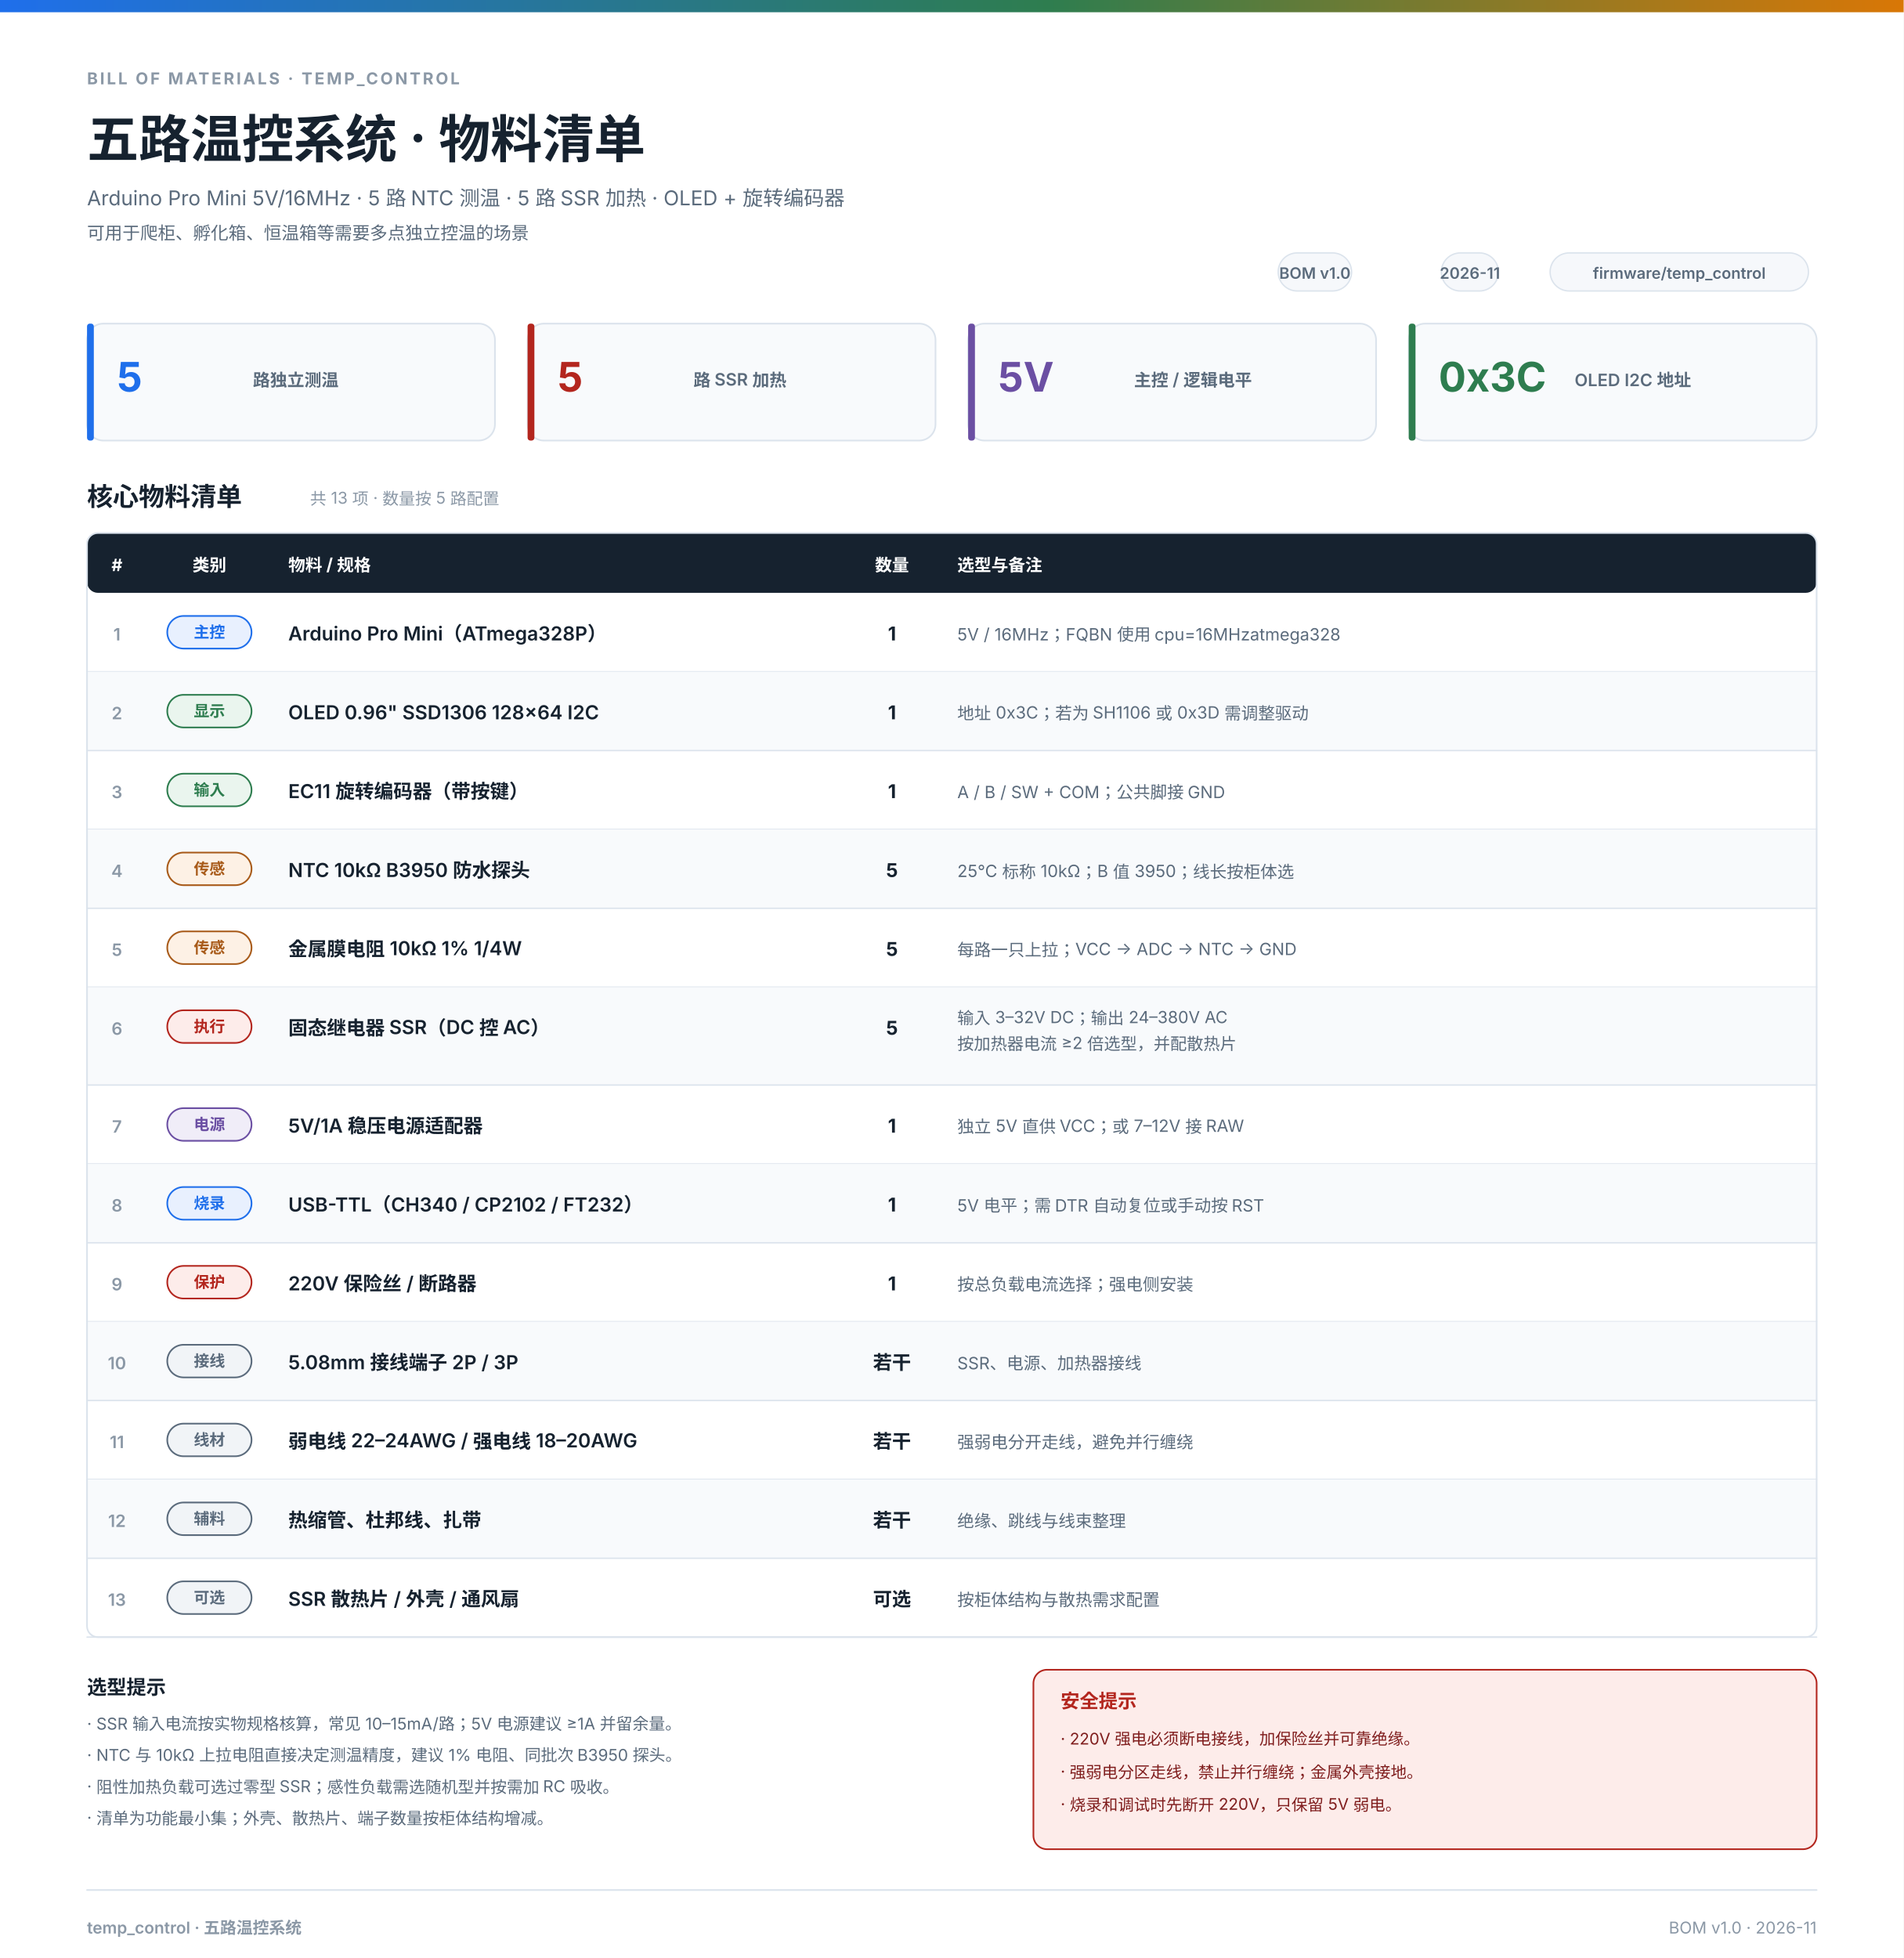
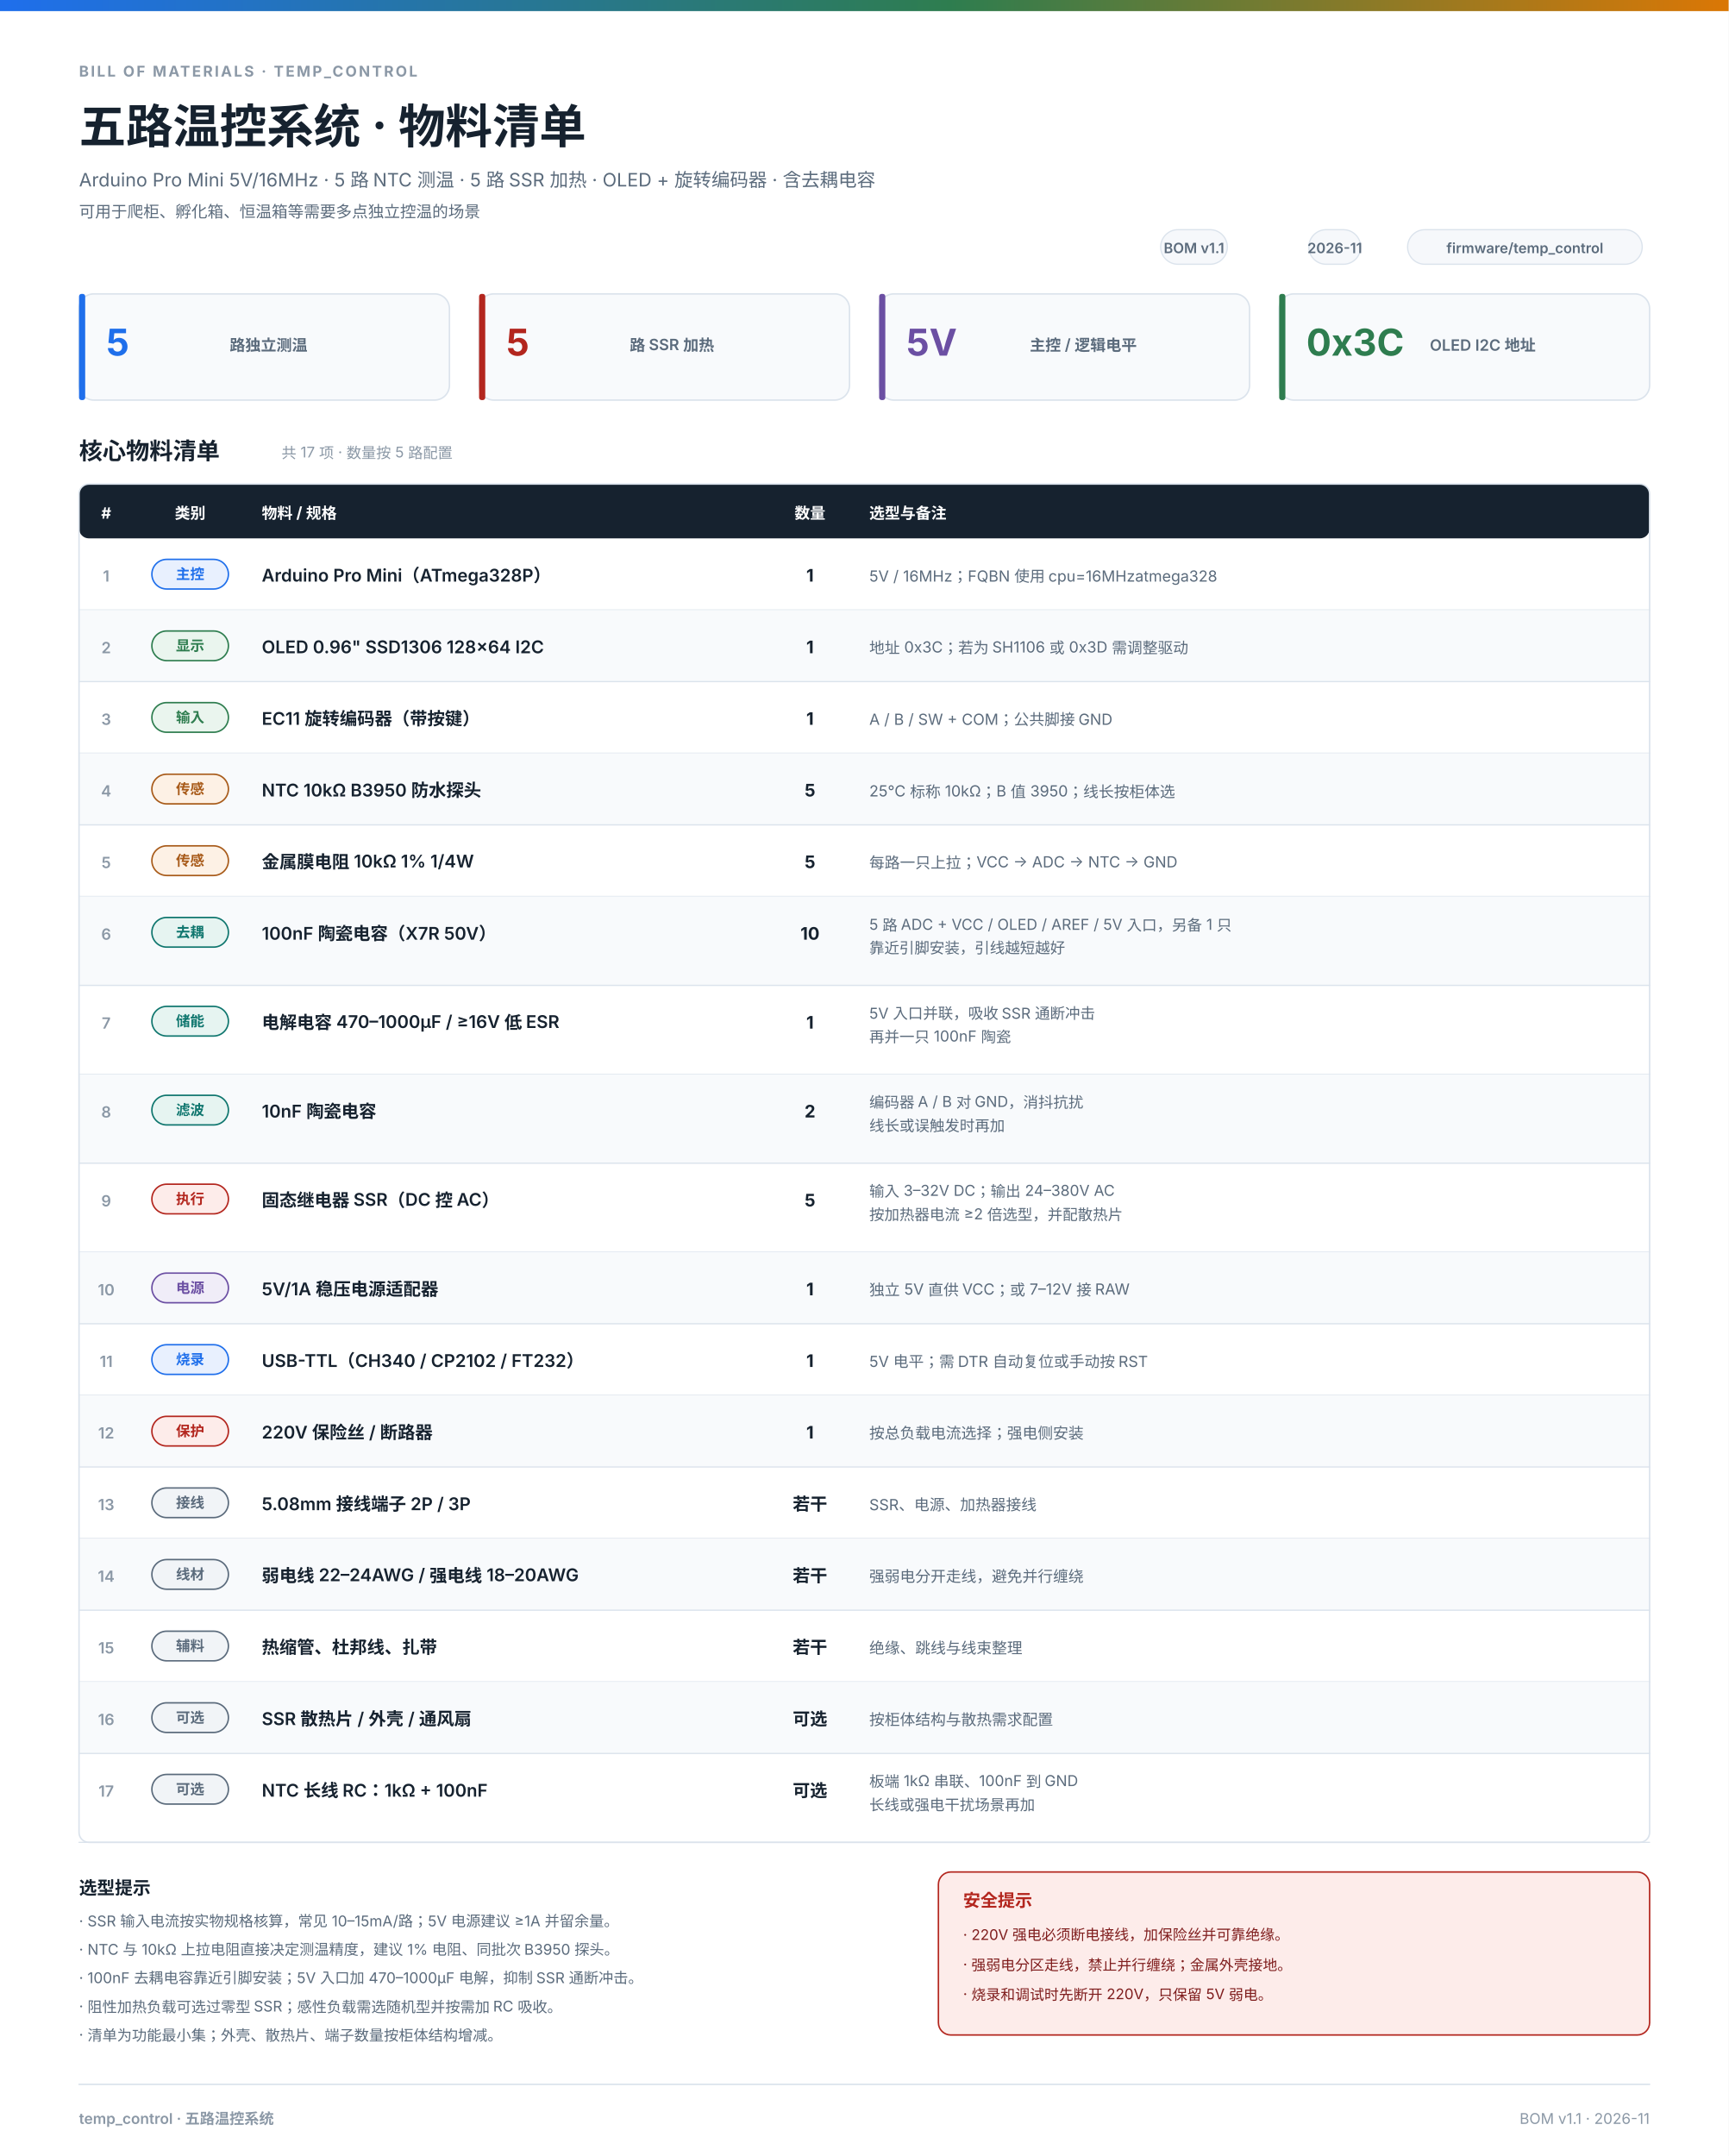
- <svg xmlns="http://www.w3.org/2000/svg" width="1400" height="1440" viewBox="0 0 1400 1440" font-family="system-ui, -apple-system, 'Segoe UI', 'Microsoft YaHei', 'PingFang SC', sans-serif">
+ <svg xmlns="http://www.w3.org/2000/svg" width="1400" height="1746" viewBox="0 0 1400 1746" font-family="system-ui, -apple-system, 'Segoe UI', 'Microsoft YaHei', 'PingFang SC', sans-serif">
  <defs>
    <linearGradient id="bar" x1="0" y1="0" x2="1" y2="0">
      <stop offset="0" stop-color="#1f6feb" />
      <stop offset="0.55" stop-color="#2e7d4f" />
      <stop offset="1" stop-color="#d97706" />
    </linearGradient>
  </defs>
-   <rect x="0" y="0" width="1400" height="1440" rx="0" fill="#ffffff" stroke="none" stroke-width="2" />
+   <rect x="0" y="0" width="1400" height="1746" rx="0" fill="#ffffff" stroke="none" stroke-width="2" />
  <rect x="0" y="0" width="1400" height="9" rx="0" fill="url(#bar)" stroke="none" stroke-width="2" />
  <text x="64" y="62" font-size="12" fill="#8b98a6" text-anchor="start" font-weight="700" opacity="1" letter-spacing="1.6">BILL OF MATERIALS · TEMP_CONTROL</text>
  <text x="64" y="116" font-size="38" fill="#16222f" text-anchor="start" font-weight="700" opacity="1">五路温控系统 · 物料清单</text>
-   <text x="64" y="151" font-size="15" fill="#5b6b7c" text-anchor="start" font-weight="400" opacity="1">Arduino Pro Mini 5V/16MHz · 5 路 NTC 测温 · 5 路 SSR 加热 · OLED + 旋转编码器</text>
+   <text x="64" y="151" font-size="15" fill="#5b6b7c" text-anchor="start" font-weight="400" opacity="1">Arduino Pro Mini 5V/16MHz · 5 路 NTC 测温 · 5 路 SSR 加热 · OLED + 旋转编码器 · 含去耦电容</text>
  <text x="64" y="176" font-size="13" fill="#5b6b7c" text-anchor="start" font-weight="400" opacity="1">可用于爬柜、孵化箱、恒温箱等需要多点独立控温的场景</text>
  <rect x="940" y="186" width="54" height="28" rx="14" fill="#f6f8fb" stroke="#dbe3ec" stroke-width="1" />
-   <text x="967.0" y="205" font-size="11.5" fill="#5b6b7c" text-anchor="middle" font-weight="600" opacity="1">BOM v1.0</text>
+   <text x="967.0" y="205" font-size="11.5" fill="#5b6b7c" text-anchor="middle" font-weight="600" opacity="1">BOM v1.1</text>
  <rect x="1060" y="186" width="42" height="28" rx="14" fill="#f6f8fb" stroke="#dbe3ec" stroke-width="1" />
  <text x="1081.0" y="205" font-size="11.5" fill="#5b6b7c" text-anchor="middle" font-weight="600" opacity="1">2026-11</text>
  <rect x="1140" y="186" width="190" height="28" rx="14" fill="#f6f8fb" stroke="#dbe3ec" stroke-width="1" />
  <text x="1235.0" y="205" font-size="11.5" fill="#5b6b7c" text-anchor="middle" font-weight="600" opacity="1">firmware/temp_control</text>
  <rect x="64" y="238" width="300" height="86" rx="12" fill="#f8fafc" stroke="#dbe3ec" stroke-width="1.2" />
  <rect x="64" y="238" width="5" height="86" rx="2" fill="#1f6feb" stroke="none" stroke-width="2" />
  <text x="86" y="288" font-size="30" fill="#1f6feb" text-anchor="start" font-weight="700" opacity="1">5</text>
  <text x="186" y="284" font-size="12.6" fill="#5b6b7c" text-anchor="start" font-weight="600" opacity="1">路独立测温</text>
  <rect x="388" y="238" width="300" height="86" rx="12" fill="#f8fafc" stroke="#dbe3ec" stroke-width="1.2" />
  <rect x="388" y="238" width="5" height="86" rx="2" fill="#b3261e" stroke="none" stroke-width="2" />
  <text x="410" y="288" font-size="30" fill="#b3261e" text-anchor="start" font-weight="700" opacity="1">5</text>
  <text x="510" y="284" font-size="12.6" fill="#5b6b7c" text-anchor="start" font-weight="600" opacity="1">路 SSR 加热</text>
  <rect x="712" y="238" width="300" height="86" rx="12" fill="#f8fafc" stroke="#dbe3ec" stroke-width="1.2" />
  <rect x="712" y="238" width="5" height="86" rx="2" fill="#6b4fa3" stroke="none" stroke-width="2" />
  <text x="734" y="288" font-size="30" fill="#6b4fa3" text-anchor="start" font-weight="700" opacity="1">5V</text>
  <text x="834" y="284" font-size="12.6" fill="#5b6b7c" text-anchor="start" font-weight="600" opacity="1">主控 / 逻辑电平</text>
  <rect x="1036" y="238" width="300" height="86" rx="12" fill="#f8fafc" stroke="#dbe3ec" stroke-width="1.2" />
  <rect x="1036" y="238" width="5" height="86" rx="2" fill="#2e7d4f" stroke="none" stroke-width="2" />
  <text x="1058" y="288" font-size="30" fill="#2e7d4f" text-anchor="start" font-weight="700" opacity="1">0x3C</text>
  <text x="1158" y="284" font-size="12.6" fill="#5b6b7c" text-anchor="start" font-weight="600" opacity="1">OLED I2C 地址</text>
  <text x="64" y="372" font-size="19" fill="#16222f" text-anchor="start" font-weight="700" opacity="1">核心物料清单</text>
-   <text x="228" y="371" font-size="12" fill="#8b98a6" text-anchor="start" font-weight="400" opacity="1">共 13 项 · 数量按 5 路配置</text>
+   <text x="228" y="371" font-size="12" fill="#8b98a6" text-anchor="start" font-weight="400" opacity="1">共 17 项 · 数量按 5 路配置</text>
  <rect x="64" y="392" width="1272" height="44" rx="8" fill="#16222f" stroke="none" stroke-width="2" />
  <text x="86" y="420" font-size="12.5" fill="#ffffff" text-anchor="middle" font-weight="700" opacity="1">#</text>
  <text x="154" y="420" font-size="12.5" fill="#ffffff" text-anchor="middle" font-weight="700" opacity="1">类别</text>
  <text x="212" y="420" font-size="12.5" fill="#ffffff" text-anchor="start" font-weight="700" opacity="1">物料 / 规格</text>
  <text x="656" y="420" font-size="12.5" fill="#ffffff" text-anchor="middle" font-weight="700" opacity="1">数量</text>
  <text x="704" y="420" font-size="12.5" fill="#ffffff" text-anchor="start" font-weight="700" opacity="1">选型与备注</text>
  <path d="M64 494 L1336 494" fill="none" stroke="#dbe3ec" stroke-width="1" stroke-linecap="round" />
  <text x="86" y="471" font-size="12.5" fill="#8b98a6" text-anchor="middle" font-weight="600" opacity="1">1</text>
  <rect x="123" y="453" width="62" height="24" rx="12" fill="#e8f0fe" stroke="#1f6feb" stroke-width="1.2" />
  <text x="154.0" y="469" font-size="11.5" fill="#1f6feb" text-anchor="middle" font-weight="700" opacity="1">主控</text>
  <text x="212" y="471" font-size="14.2" fill="#16222f" text-anchor="start" font-weight="600" opacity="1">Arduino Pro Mini（ATmega328P）</text>
  <text x="656" y="471" font-size="14" fill="#16222f" text-anchor="middle" font-weight="700" opacity="1">1</text>
  <text x="704" y="471" font-size="12.4" fill="#5b6b7c" text-anchor="start" font-weight="400" opacity="1">5V / 16MHz；FQBN 使用 cpu=16MHzatmega328</text>
  <rect x="64" y="494" width="1272" height="58" rx="0" fill="#f8fafc" stroke="none" stroke-width="2" />
  <path d="M64 552 L1336 552" fill="none" stroke="#dbe3ec" stroke-width="1" stroke-linecap="round" />
  <text x="86" y="529" font-size="12.5" fill="#8b98a6" text-anchor="middle" font-weight="600" opacity="1">2</text>
  <rect x="123" y="511" width="62" height="24" rx="12" fill="#eaf5ee" stroke="#2e7d4f" stroke-width="1.2" />
  <text x="154.0" y="527" font-size="11.5" fill="#2e7d4f" text-anchor="middle" font-weight="700" opacity="1">显示</text>
  <text x="212" y="529" font-size="14.2" fill="#16222f" text-anchor="start" font-weight="600" opacity="1">OLED 0.96" SSD1306 128×64 I2C</text>
  <text x="656" y="529" font-size="14" fill="#16222f" text-anchor="middle" font-weight="700" opacity="1">1</text>
  <text x="704" y="529" font-size="12.4" fill="#5b6b7c" text-anchor="start" font-weight="400" opacity="1">地址 0x3C；若为 SH1106 或 0x3D 需调整驱动</text>
  <path d="M64 610 L1336 610" fill="none" stroke="#dbe3ec" stroke-width="1" stroke-linecap="round" />
  <text x="86" y="587" font-size="12.5" fill="#8b98a6" text-anchor="middle" font-weight="600" opacity="1">3</text>
  <rect x="123" y="569" width="62" height="24" rx="12" fill="#eaf5ee" stroke="#2e7d4f" stroke-width="1.2" />
  <text x="154.0" y="585" font-size="11.5" fill="#2e7d4f" text-anchor="middle" font-weight="700" opacity="1">输入</text>
  <text x="212" y="587" font-size="14.2" fill="#16222f" text-anchor="start" font-weight="600" opacity="1">EC11 旋转编码器（带按键）</text>
  <text x="656" y="587" font-size="14" fill="#16222f" text-anchor="middle" font-weight="700" opacity="1">1</text>
  <text x="704" y="587" font-size="12.4" fill="#5b6b7c" text-anchor="start" font-weight="400" opacity="1">A / B / SW + COM；公共脚接 GND</text>
  <rect x="64" y="610" width="1272" height="58" rx="0" fill="#f8fafc" stroke="none" stroke-width="2" />
  <path d="M64 668 L1336 668" fill="none" stroke="#dbe3ec" stroke-width="1" stroke-linecap="round" />
  <text x="86" y="645" font-size="12.5" fill="#8b98a6" text-anchor="middle" font-weight="600" opacity="1">4</text>
  <rect x="123" y="627" width="62" height="24" rx="12" fill="#fdf1e5" stroke="#a85b1a" stroke-width="1.2" />
  <text x="154.0" y="643" font-size="11.5" fill="#a85b1a" text-anchor="middle" font-weight="700" opacity="1">传感</text>
  <text x="212" y="645" font-size="14.2" fill="#16222f" text-anchor="start" font-weight="600" opacity="1">NTC 10kΩ B3950 防水探头</text>
  <text x="656" y="645" font-size="14" fill="#16222f" text-anchor="middle" font-weight="700" opacity="1">5</text>
  <text x="704" y="645" font-size="12.4" fill="#5b6b7c" text-anchor="start" font-weight="400" opacity="1">25℃ 标称 10kΩ；B 值 3950；线长按柜体选</text>
  <path d="M64 726 L1336 726" fill="none" stroke="#dbe3ec" stroke-width="1" stroke-linecap="round" />
  <text x="86" y="703" font-size="12.5" fill="#8b98a6" text-anchor="middle" font-weight="600" opacity="1">5</text>
  <rect x="123" y="685" width="62" height="24" rx="12" fill="#fdf1e5" stroke="#a85b1a" stroke-width="1.2" />
  <text x="154.0" y="701" font-size="11.5" fill="#a85b1a" text-anchor="middle" font-weight="700" opacity="1">传感</text>
  <text x="212" y="703" font-size="14.2" fill="#16222f" text-anchor="start" font-weight="600" opacity="1">金属膜电阻 10kΩ 1% 1/4W</text>
  <text x="656" y="703" font-size="14" fill="#16222f" text-anchor="middle" font-weight="700" opacity="1">5</text>
  <text x="704" y="703" font-size="12.4" fill="#5b6b7c" text-anchor="start" font-weight="400" opacity="1">每路一只上拉；VCC → ADC → NTC → GND</text>
  <rect x="64" y="726" width="1272" height="72" rx="0" fill="#f8fafc" stroke="none" stroke-width="2" />
  <path d="M64 798 L1336 798" fill="none" stroke="#dbe3ec" stroke-width="1" stroke-linecap="round" />
  <text x="86" y="761" font-size="12.5" fill="#8b98a6" text-anchor="middle" font-weight="600" opacity="1">6</text>
-   <rect x="123" y="743" width="62" height="24" rx="12" fill="#fdecea" stroke="#b3261e" stroke-width="1.2" />
-   <text x="154.0" y="759" font-size="11.5" fill="#b3261e" text-anchor="middle" font-weight="700" opacity="1">执行</text>
-   <text x="212" y="761" font-size="14.2" fill="#16222f" text-anchor="start" font-weight="600" opacity="1">固态继电器 SSR（DC 控 AC）</text>
-   <text x="656" y="761" font-size="14" fill="#16222f" text-anchor="middle" font-weight="700" opacity="1">5</text>
-   <text x="704" y="753" font-size="12.2" fill="#5b6b7c" text-anchor="start" font-weight="400" opacity="1">输入 3–32V DC；输出 24–380V AC</text>
-   <text x="704" y="772" font-size="12.2" fill="#5b6b7c" text-anchor="start" font-weight="400" opacity="1">按加热器电流 ≥2 倍选型，并配散热片</text>
-   <path d="M64 856 L1336 856" fill="none" stroke="#dbe3ec" stroke-width="1" stroke-linecap="round" />
+   <rect x="123" y="743" width="62" height="24" rx="12" fill="#e6f4f1" stroke="#0f766e" stroke-width="1.2" />
+   <text x="154.0" y="759" font-size="11.5" fill="#0f766e" text-anchor="middle" font-weight="700" opacity="1">去耦</text>
+   <text x="212" y="761" font-size="14.2" fill="#16222f" text-anchor="start" font-weight="600" opacity="1">100nF 陶瓷电容（X7R 50V）</text>
+   <text x="656" y="761" font-size="14" fill="#16222f" text-anchor="middle" font-weight="700" opacity="1">10</text>
+   <text x="704" y="753" font-size="12.2" fill="#5b6b7c" text-anchor="start" font-weight="400" opacity="1">5 路 ADC + VCC / OLED / AREF / 5V 入口，另备 1 只</text>
+   <text x="704" y="772" font-size="12.2" fill="#5b6b7c" text-anchor="start" font-weight="400" opacity="1">靠近引脚安装，引线越短越好</text>
+   <path d="M64 870 L1336 870" fill="none" stroke="#dbe3ec" stroke-width="1" stroke-linecap="round" />
  <text x="86" y="833" font-size="12.5" fill="#8b98a6" text-anchor="middle" font-weight="600" opacity="1">7</text>
-   <rect x="123" y="815" width="62" height="24" rx="12" fill="#f0edf8" stroke="#6b4fa3" stroke-width="1.2" />
-   <text x="154.0" y="831" font-size="11.5" fill="#6b4fa3" text-anchor="middle" font-weight="700" opacity="1">电源</text>
-   <text x="212" y="833" font-size="14.2" fill="#16222f" text-anchor="start" font-weight="600" opacity="1">5V/1A 稳压电源适配器</text>
+   <rect x="123" y="815" width="62" height="24" rx="12" fill="#e6f4f1" stroke="#0f766e" stroke-width="1.2" />
+   <text x="154.0" y="831" font-size="11.5" fill="#0f766e" text-anchor="middle" font-weight="700" opacity="1">储能</text>
+   <text x="212" y="833" font-size="14.2" fill="#16222f" text-anchor="start" font-weight="600" opacity="1">电解电容 470–1000µF / ≥16V 低 ESR</text>
  <text x="656" y="833" font-size="14" fill="#16222f" text-anchor="middle" font-weight="700" opacity="1">1</text>
-   <text x="704" y="833" font-size="12.4" fill="#5b6b7c" text-anchor="start" font-weight="400" opacity="1">独立 5V 直供 VCC；或 7–12V 接 RAW</text>
-   <rect x="64" y="856" width="1272" height="58" rx="0" fill="#f8fafc" stroke="none" stroke-width="2" />
-   <path d="M64 914 L1336 914" fill="none" stroke="#dbe3ec" stroke-width="1" stroke-linecap="round" />
-   <text x="86" y="891" font-size="12.5" fill="#8b98a6" text-anchor="middle" font-weight="600" opacity="1">8</text>
-   <rect x="123" y="873" width="62" height="24" rx="12" fill="#e8f0fe" stroke="#1f6feb" stroke-width="1.2" />
-   <text x="154.0" y="889" font-size="11.5" fill="#1f6feb" text-anchor="middle" font-weight="700" opacity="1">烧录</text>
-   <text x="212" y="891" font-size="14.2" fill="#16222f" text-anchor="start" font-weight="600" opacity="1">USB-TTL（CH340 / CP2102 / FT232）</text>
-   <text x="656" y="891" font-size="14" fill="#16222f" text-anchor="middle" font-weight="700" opacity="1">1</text>
-   <text x="704" y="891" font-size="12.4" fill="#5b6b7c" text-anchor="start" font-weight="400" opacity="1">5V 电平；需 DTR 自动复位或手动按 RST</text>
-   <path d="M64 972 L1336 972" fill="none" stroke="#dbe3ec" stroke-width="1" stroke-linecap="round" />
-   <text x="86" y="949" font-size="12.5" fill="#8b98a6" text-anchor="middle" font-weight="600" opacity="1">9</text>
-   <rect x="123" y="931" width="62" height="24" rx="12" fill="#fdecea" stroke="#b3261e" stroke-width="1.2" />
-   <text x="154.0" y="947" font-size="11.5" fill="#b3261e" text-anchor="middle" font-weight="700" opacity="1">保护</text>
-   <text x="212" y="949" font-size="14.2" fill="#16222f" text-anchor="start" font-weight="600" opacity="1">220V 保险丝 / 断路器</text>
-   <text x="656" y="949" font-size="14" fill="#16222f" text-anchor="middle" font-weight="700" opacity="1">1</text>
-   <text x="704" y="949" font-size="12.4" fill="#5b6b7c" text-anchor="start" font-weight="400" opacity="1">按总负载电流选择；强电侧安装</text>
-   <rect x="64" y="972" width="1272" height="58" rx="0" fill="#f8fafc" stroke="none" stroke-width="2" />
-   <path d="M64 1030 L1336 1030" fill="none" stroke="#dbe3ec" stroke-width="1" stroke-linecap="round" />
-   <text x="86" y="1007" font-size="12.5" fill="#8b98a6" text-anchor="middle" font-weight="600" opacity="1">10</text>
-   <rect x="123" y="989" width="62" height="24" rx="12" fill="#f1f4f7" stroke="#5b6b7c" stroke-width="1.2" />
-   <text x="154.0" y="1005" font-size="11.5" fill="#5b6b7c" text-anchor="middle" font-weight="700" opacity="1">接线</text>
-   <text x="212" y="1007" font-size="14.2" fill="#16222f" text-anchor="start" font-weight="600" opacity="1">5.08mm 接线端子 2P / 3P</text>
-   <text x="656" y="1007" font-size="14" fill="#16222f" text-anchor="middle" font-weight="700" opacity="1">若干</text>
-   <text x="704" y="1007" font-size="12.4" fill="#5b6b7c" text-anchor="start" font-weight="400" opacity="1">SSR、电源、加热器接线</text>
-   <path d="M64 1088 L1336 1088" fill="none" stroke="#dbe3ec" stroke-width="1" stroke-linecap="round" />
-   <text x="86" y="1065" font-size="12.5" fill="#8b98a6" text-anchor="middle" font-weight="600" opacity="1">11</text>
-   <rect x="123" y="1047" width="62" height="24" rx="12" fill="#f1f4f7" stroke="#5b6b7c" stroke-width="1.2" />
-   <text x="154.0" y="1063" font-size="11.5" fill="#5b6b7c" text-anchor="middle" font-weight="700" opacity="1">线材</text>
-   <text x="212" y="1065" font-size="14.2" fill="#16222f" text-anchor="start" font-weight="600" opacity="1">弱电线 22–24AWG / 强电线 18–20AWG</text>
-   <text x="656" y="1065" font-size="14" fill="#16222f" text-anchor="middle" font-weight="700" opacity="1">若干</text>
-   <text x="704" y="1065" font-size="12.4" fill="#5b6b7c" text-anchor="start" font-weight="400" opacity="1">强弱电分开走线，避免并行缠绕</text>
-   <rect x="64" y="1088" width="1272" height="58" rx="0" fill="#f8fafc" stroke="none" stroke-width="2" />
-   <path d="M64 1146 L1336 1146" fill="none" stroke="#dbe3ec" stroke-width="1" stroke-linecap="round" />
-   <text x="86" y="1123" font-size="12.5" fill="#8b98a6" text-anchor="middle" font-weight="600" opacity="1">12</text>
-   <rect x="123" y="1105" width="62" height="24" rx="12" fill="#f1f4f7" stroke="#5b6b7c" stroke-width="1.2" />
-   <text x="154.0" y="1121" font-size="11.5" fill="#5b6b7c" text-anchor="middle" font-weight="700" opacity="1">辅料</text>
-   <text x="212" y="1123" font-size="14.2" fill="#16222f" text-anchor="start" font-weight="600" opacity="1">热缩管、杜邦线、扎带</text>
-   <text x="656" y="1123" font-size="14" fill="#16222f" text-anchor="middle" font-weight="700" opacity="1">若干</text>
-   <text x="704" y="1123" font-size="12.4" fill="#5b6b7c" text-anchor="start" font-weight="400" opacity="1">绝缘、跳线与线束整理</text>
-   <path d="M64 1204 L1336 1204" fill="none" stroke="#dbe3ec" stroke-width="1" stroke-linecap="round" />
-   <text x="86" y="1181" font-size="12.5" fill="#8b98a6" text-anchor="middle" font-weight="600" opacity="1">13</text>
-   <rect x="123" y="1163" width="62" height="24" rx="12" fill="#f1f4f7" stroke="#5b6b7c" stroke-width="1.2" />
-   <text x="154.0" y="1179" font-size="11.5" fill="#5b6b7c" text-anchor="middle" font-weight="700" opacity="1">可选</text>
-   <text x="212" y="1181" font-size="14.2" fill="#16222f" text-anchor="start" font-weight="600" opacity="1">SSR 散热片 / 外壳 / 通风扇</text>
-   <text x="656" y="1181" font-size="14" fill="#16222f" text-anchor="middle" font-weight="700" opacity="1">可选</text>
-   <text x="704" y="1181" font-size="12.4" fill="#5b6b7c" text-anchor="start" font-weight="400" opacity="1">按柜体结构与散热需求配置</text>
-   <rect x="64" y="392" width="1272" height="812" rx="8" fill="none" stroke="#dbe3ec" stroke-width="1.2" />
-   <text x="64" y="1246" font-size="14.5" fill="#16222f" text-anchor="start" font-weight="700" opacity="1">选型提示</text>
-   <text x="64" y="1272" font-size="12" fill="#5b6b7c" text-anchor="start" font-weight="400" opacity="1">· SSR 输入电流按实物规格核算，常见 10–15mA/路；5V 电源建议 ≥1A 并留余量。</text>
-   <text x="64" y="1295" font-size="12" fill="#5b6b7c" text-anchor="start" font-weight="400" opacity="1">· NTC 与 10kΩ 上拉电阻直接决定测温精度，建议 1% 电阻、同批次 B3950 探头。</text>
-   <text x="64" y="1318" font-size="12" fill="#5b6b7c" text-anchor="start" font-weight="400" opacity="1">· 阻性加热负载可选过零型 SSR；感性负载需选随机型并按需加 RC 吸收。</text>
-   <text x="64" y="1341" font-size="12" fill="#5b6b7c" text-anchor="start" font-weight="400" opacity="1">· 清单为功能最小集；外壳、散热片、端子数量按柜体结构增减。</text>
-   <rect x="760" y="1228" width="576" height="132" rx="10" fill="#fdecea" stroke="#b3261e" stroke-width="1.2" />
-   <text x="780" y="1256" font-size="14" fill="#b3261e" text-anchor="start" font-weight="700" opacity="1">安全提示</text>
-   <text x="780" y="1283" font-size="11.8" fill="#7f1d1d" text-anchor="start" font-weight="400" opacity="1">· 220V 强电必须断电接线，加保险丝并可靠绝缘。</text>
-   <text x="780" y="1307" font-size="11.8" fill="#7f1d1d" text-anchor="start" font-weight="400" opacity="1">· 强弱电分区走线，禁止并行缠绕；金属外壳接地。</text>
-   <text x="780" y="1331" font-size="11.8" fill="#7f1d1d" text-anchor="start" font-weight="400" opacity="1">· 烧录和调试时先断开 220V，只保留 5V 弱电。</text>
-   <path d="M64 1390 L1336 1390" fill="none" stroke="#dbe3ec" stroke-width="1.2" stroke-linecap="round" />
-   <text x="64" y="1422" font-size="12" fill="#8b98a6" text-anchor="start" font-weight="600" opacity="1">temp_control · 五路温控系统</text>
-   <text x="1336" y="1422" font-size="12" fill="#8b98a6" text-anchor="end" font-weight="400" opacity="1">BOM v1.0 · 2026-11</text>
+   <text x="704" y="825" font-size="12.2" fill="#5b6b7c" text-anchor="start" font-weight="400" opacity="1">5V 入口并联，吸收 SSR 通断冲击</text>
+   <text x="704" y="844" font-size="12.2" fill="#5b6b7c" text-anchor="start" font-weight="400" opacity="1">再并一只 100nF 陶瓷</text>
+   <rect x="64" y="870" width="1272" height="72" rx="0" fill="#f8fafc" stroke="none" stroke-width="2" />
+   <path d="M64 942 L1336 942" fill="none" stroke="#dbe3ec" stroke-width="1" stroke-linecap="round" />
+   <text x="86" y="905" font-size="12.5" fill="#8b98a6" text-anchor="middle" font-weight="600" opacity="1">8</text>
+   <rect x="123" y="887" width="62" height="24" rx="12" fill="#e6f4f1" stroke="#0f766e" stroke-width="1.2" />
+   <text x="154.0" y="903" font-size="11.5" fill="#0f766e" text-anchor="middle" font-weight="700" opacity="1">滤波</text>
+   <text x="212" y="905" font-size="14.2" fill="#16222f" text-anchor="start" font-weight="600" opacity="1">10nF 陶瓷电容</text>
+   <text x="656" y="905" font-size="14" fill="#16222f" text-anchor="middle" font-weight="700" opacity="1">2</text>
+   <text x="704" y="897" font-size="12.2" fill="#5b6b7c" text-anchor="start" font-weight="400" opacity="1">编码器 A / B 对 GND，消抖抗扰</text>
+   <text x="704" y="916" font-size="12.2" fill="#5b6b7c" text-anchor="start" font-weight="400" opacity="1">线长或误触发时再加</text>
+   <path d="M64 1014 L1336 1014" fill="none" stroke="#dbe3ec" stroke-width="1" stroke-linecap="round" />
+   <text x="86" y="977" font-size="12.5" fill="#8b98a6" text-anchor="middle" font-weight="600" opacity="1">9</text>
+   <rect x="123" y="959" width="62" height="24" rx="12" fill="#fdecea" stroke="#b3261e" stroke-width="1.2" />
+   <text x="154.0" y="975" font-size="11.5" fill="#b3261e" text-anchor="middle" font-weight="700" opacity="1">执行</text>
+   <text x="212" y="977" font-size="14.2" fill="#16222f" text-anchor="start" font-weight="600" opacity="1">固态继电器 SSR（DC 控 AC）</text>
+   <text x="656" y="977" font-size="14" fill="#16222f" text-anchor="middle" font-weight="700" opacity="1">5</text>
+   <text x="704" y="969" font-size="12.2" fill="#5b6b7c" text-anchor="start" font-weight="400" opacity="1">输入 3–32V DC；输出 24–380V AC</text>
+   <text x="704" y="988" font-size="12.2" fill="#5b6b7c" text-anchor="start" font-weight="400" opacity="1">按加热器电流 ≥2 倍选型，并配散热片</text>
+   <rect x="64" y="1014" width="1272" height="58" rx="0" fill="#f8fafc" stroke="none" stroke-width="2" />
+   <path d="M64 1072 L1336 1072" fill="none" stroke="#dbe3ec" stroke-width="1" stroke-linecap="round" />
+   <text x="86" y="1049" font-size="12.5" fill="#8b98a6" text-anchor="middle" font-weight="600" opacity="1">10</text>
+   <rect x="123" y="1031" width="62" height="24" rx="12" fill="#f0edf8" stroke="#6b4fa3" stroke-width="1.2" />
+   <text x="154.0" y="1047" font-size="11.5" fill="#6b4fa3" text-anchor="middle" font-weight="700" opacity="1">电源</text>
+   <text x="212" y="1049" font-size="14.2" fill="#16222f" text-anchor="start" font-weight="600" opacity="1">5V/1A 稳压电源适配器</text>
+   <text x="656" y="1049" font-size="14" fill="#16222f" text-anchor="middle" font-weight="700" opacity="1">1</text>
+   <text x="704" y="1049" font-size="12.4" fill="#5b6b7c" text-anchor="start" font-weight="400" opacity="1">独立 5V 直供 VCC；或 7–12V 接 RAW</text>
+   <path d="M64 1130 L1336 1130" fill="none" stroke="#dbe3ec" stroke-width="1" stroke-linecap="round" />
+   <text x="86" y="1107" font-size="12.5" fill="#8b98a6" text-anchor="middle" font-weight="600" opacity="1">11</text>
+   <rect x="123" y="1089" width="62" height="24" rx="12" fill="#e8f0fe" stroke="#1f6feb" stroke-width="1.2" />
+   <text x="154.0" y="1105" font-size="11.5" fill="#1f6feb" text-anchor="middle" font-weight="700" opacity="1">烧录</text>
+   <text x="212" y="1107" font-size="14.2" fill="#16222f" text-anchor="start" font-weight="600" opacity="1">USB-TTL（CH340 / CP2102 / FT232）</text>
+   <text x="656" y="1107" font-size="14" fill="#16222f" text-anchor="middle" font-weight="700" opacity="1">1</text>
+   <text x="704" y="1107" font-size="12.4" fill="#5b6b7c" text-anchor="start" font-weight="400" opacity="1">5V 电平；需 DTR 自动复位或手动按 RST</text>
+   <rect x="64" y="1130" width="1272" height="58" rx="0" fill="#f8fafc" stroke="none" stroke-width="2" />
+   <path d="M64 1188 L1336 1188" fill="none" stroke="#dbe3ec" stroke-width="1" stroke-linecap="round" />
+   <text x="86" y="1165" font-size="12.5" fill="#8b98a6" text-anchor="middle" font-weight="600" opacity="1">12</text>
+   <rect x="123" y="1147" width="62" height="24" rx="12" fill="#fdecea" stroke="#b3261e" stroke-width="1.2" />
+   <text x="154.0" y="1163" font-size="11.5" fill="#b3261e" text-anchor="middle" font-weight="700" opacity="1">保护</text>
+   <text x="212" y="1165" font-size="14.2" fill="#16222f" text-anchor="start" font-weight="600" opacity="1">220V 保险丝 / 断路器</text>
+   <text x="656" y="1165" font-size="14" fill="#16222f" text-anchor="middle" font-weight="700" opacity="1">1</text>
+   <text x="704" y="1165" font-size="12.4" fill="#5b6b7c" text-anchor="start" font-weight="400" opacity="1">按总负载电流选择；强电侧安装</text>
+   <path d="M64 1246 L1336 1246" fill="none" stroke="#dbe3ec" stroke-width="1" stroke-linecap="round" />
+   <text x="86" y="1223" font-size="12.5" fill="#8b98a6" text-anchor="middle" font-weight="600" opacity="1">13</text>
+   <rect x="123" y="1205" width="62" height="24" rx="12" fill="#f1f4f7" stroke="#5b6b7c" stroke-width="1.2" />
+   <text x="154.0" y="1221" font-size="11.5" fill="#5b6b7c" text-anchor="middle" font-weight="700" opacity="1">接线</text>
+   <text x="212" y="1223" font-size="14.2" fill="#16222f" text-anchor="start" font-weight="600" opacity="1">5.08mm 接线端子 2P / 3P</text>
+   <text x="656" y="1223" font-size="14" fill="#16222f" text-anchor="middle" font-weight="700" opacity="1">若干</text>
+   <text x="704" y="1223" font-size="12.4" fill="#5b6b7c" text-anchor="start" font-weight="400" opacity="1">SSR、电源、加热器接线</text>
+   <rect x="64" y="1246" width="1272" height="58" rx="0" fill="#f8fafc" stroke="none" stroke-width="2" />
+   <path d="M64 1304 L1336 1304" fill="none" stroke="#dbe3ec" stroke-width="1" stroke-linecap="round" />
+   <text x="86" y="1281" font-size="12.5" fill="#8b98a6" text-anchor="middle" font-weight="600" opacity="1">14</text>
+   <rect x="123" y="1263" width="62" height="24" rx="12" fill="#f1f4f7" stroke="#5b6b7c" stroke-width="1.2" />
+   <text x="154.0" y="1279" font-size="11.5" fill="#5b6b7c" text-anchor="middle" font-weight="700" opacity="1">线材</text>
+   <text x="212" y="1281" font-size="14.2" fill="#16222f" text-anchor="start" font-weight="600" opacity="1">弱电线 22–24AWG / 强电线 18–20AWG</text>
+   <text x="656" y="1281" font-size="14" fill="#16222f" text-anchor="middle" font-weight="700" opacity="1">若干</text>
+   <text x="704" y="1281" font-size="12.4" fill="#5b6b7c" text-anchor="start" font-weight="400" opacity="1">强弱电分开走线，避免并行缠绕</text>
+   <path d="M64 1362 L1336 1362" fill="none" stroke="#dbe3ec" stroke-width="1" stroke-linecap="round" />
+   <text x="86" y="1339" font-size="12.5" fill="#8b98a6" text-anchor="middle" font-weight="600" opacity="1">15</text>
+   <rect x="123" y="1321" width="62" height="24" rx="12" fill="#f1f4f7" stroke="#5b6b7c" stroke-width="1.2" />
+   <text x="154.0" y="1337" font-size="11.5" fill="#5b6b7c" text-anchor="middle" font-weight="700" opacity="1">辅料</text>
+   <text x="212" y="1339" font-size="14.2" fill="#16222f" text-anchor="start" font-weight="600" opacity="1">热缩管、杜邦线、扎带</text>
+   <text x="656" y="1339" font-size="14" fill="#16222f" text-anchor="middle" font-weight="700" opacity="1">若干</text>
+   <text x="704" y="1339" font-size="12.4" fill="#5b6b7c" text-anchor="start" font-weight="400" opacity="1">绝缘、跳线与线束整理</text>
+   <rect x="64" y="1362" width="1272" height="58" rx="0" fill="#f8fafc" stroke="none" stroke-width="2" />
+   <path d="M64 1420 L1336 1420" fill="none" stroke="#dbe3ec" stroke-width="1" stroke-linecap="round" />
+   <text x="86" y="1397" font-size="12.5" fill="#8b98a6" text-anchor="middle" font-weight="600" opacity="1">16</text>
+   <rect x="123" y="1379" width="62" height="24" rx="12" fill="#f1f4f7" stroke="#5b6b7c" stroke-width="1.2" />
+   <text x="154.0" y="1395" font-size="11.5" fill="#5b6b7c" text-anchor="middle" font-weight="700" opacity="1">可选</text>
+   <text x="212" y="1397" font-size="14.2" fill="#16222f" text-anchor="start" font-weight="600" opacity="1">SSR 散热片 / 外壳 / 通风扇</text>
+   <text x="656" y="1397" font-size="14" fill="#16222f" text-anchor="middle" font-weight="700" opacity="1">可选</text>
+   <text x="704" y="1397" font-size="12.4" fill="#5b6b7c" text-anchor="start" font-weight="400" opacity="1">按柜体结构与散热需求配置</text>
+   <path d="M64 1492 L1336 1492" fill="none" stroke="#dbe3ec" stroke-width="1" stroke-linecap="round" />
+   <text x="86" y="1455" font-size="12.5" fill="#8b98a6" text-anchor="middle" font-weight="600" opacity="1">17</text>
+   <rect x="123" y="1437" width="62" height="24" rx="12" fill="#f1f4f7" stroke="#5b6b7c" stroke-width="1.2" />
+   <text x="154.0" y="1453" font-size="11.5" fill="#5b6b7c" text-anchor="middle" font-weight="700" opacity="1">可选</text>
+   <text x="212" y="1455" font-size="14.2" fill="#16222f" text-anchor="start" font-weight="600" opacity="1">NTC 长线 RC：1kΩ + 100nF</text>
+   <text x="656" y="1455" font-size="14" fill="#16222f" text-anchor="middle" font-weight="700" opacity="1">可选</text>
+   <text x="704" y="1447" font-size="12.2" fill="#5b6b7c" text-anchor="start" font-weight="400" opacity="1">板端 1kΩ 串联、100nF 到 GND</text>
+   <text x="704" y="1466" font-size="12.2" fill="#5b6b7c" text-anchor="start" font-weight="400" opacity="1">长线或强电干扰场景再加</text>
+   <rect x="64" y="392" width="1272" height="1100" rx="8" fill="none" stroke="#dbe3ec" stroke-width="1.2" />
+   <text x="64" y="1534" font-size="14.5" fill="#16222f" text-anchor="start" font-weight="700" opacity="1">选型提示</text>
+   <text x="64" y="1560" font-size="12" fill="#5b6b7c" text-anchor="start" font-weight="400" opacity="1">· SSR 输入电流按实物规格核算，常见 10–15mA/路；5V 电源建议 ≥1A 并留余量。</text>
+   <text x="64" y="1583" font-size="12" fill="#5b6b7c" text-anchor="start" font-weight="400" opacity="1">· NTC 与 10kΩ 上拉电阻直接决定测温精度，建议 1% 电阻、同批次 B3950 探头。</text>
+   <text x="64" y="1606" font-size="12" fill="#5b6b7c" text-anchor="start" font-weight="400" opacity="1">· 100nF 去耦电容靠近引脚安装；5V 入口加 470–1000µF 电解，抑制 SSR 通断冲击。</text>
+   <text x="64" y="1629" font-size="12" fill="#5b6b7c" text-anchor="start" font-weight="400" opacity="1">· 阻性加热负载可选过零型 SSR；感性负载需选随机型并按需加 RC 吸收。</text>
+   <text x="64" y="1652" font-size="12" fill="#5b6b7c" text-anchor="start" font-weight="400" opacity="1">· 清单为功能最小集；外壳、散热片、端子数量按柜体结构增减。</text>
+   <rect x="760" y="1516" width="576" height="132" rx="10" fill="#fdecea" stroke="#b3261e" stroke-width="1.2" />
+   <text x="780" y="1544" font-size="14" fill="#b3261e" text-anchor="start" font-weight="700" opacity="1">安全提示</text>
+   <text x="780" y="1571" font-size="11.8" fill="#7f1d1d" text-anchor="start" font-weight="400" opacity="1">· 220V 强电必须断电接线，加保险丝并可靠绝缘。</text>
+   <text x="780" y="1595" font-size="11.8" fill="#7f1d1d" text-anchor="start" font-weight="400" opacity="1">· 强弱电分区走线，禁止并行缠绕；金属外壳接地。</text>
+   <text x="780" y="1619" font-size="11.8" fill="#7f1d1d" text-anchor="start" font-weight="400" opacity="1">· 烧录和调试时先断开 220V，只保留 5V 弱电。</text>
+   <path d="M64 1688 L1336 1688" fill="none" stroke="#dbe3ec" stroke-width="1.2" stroke-linecap="round" />
+   <text x="64" y="1720" font-size="12" fill="#8b98a6" text-anchor="start" font-weight="600" opacity="1">temp_control · 五路温控系统</text>
+   <text x="1336" y="1720" font-size="12" fill="#8b98a6" text-anchor="end" font-weight="400" opacity="1">BOM v1.1 · 2026-11</text>
</svg>
